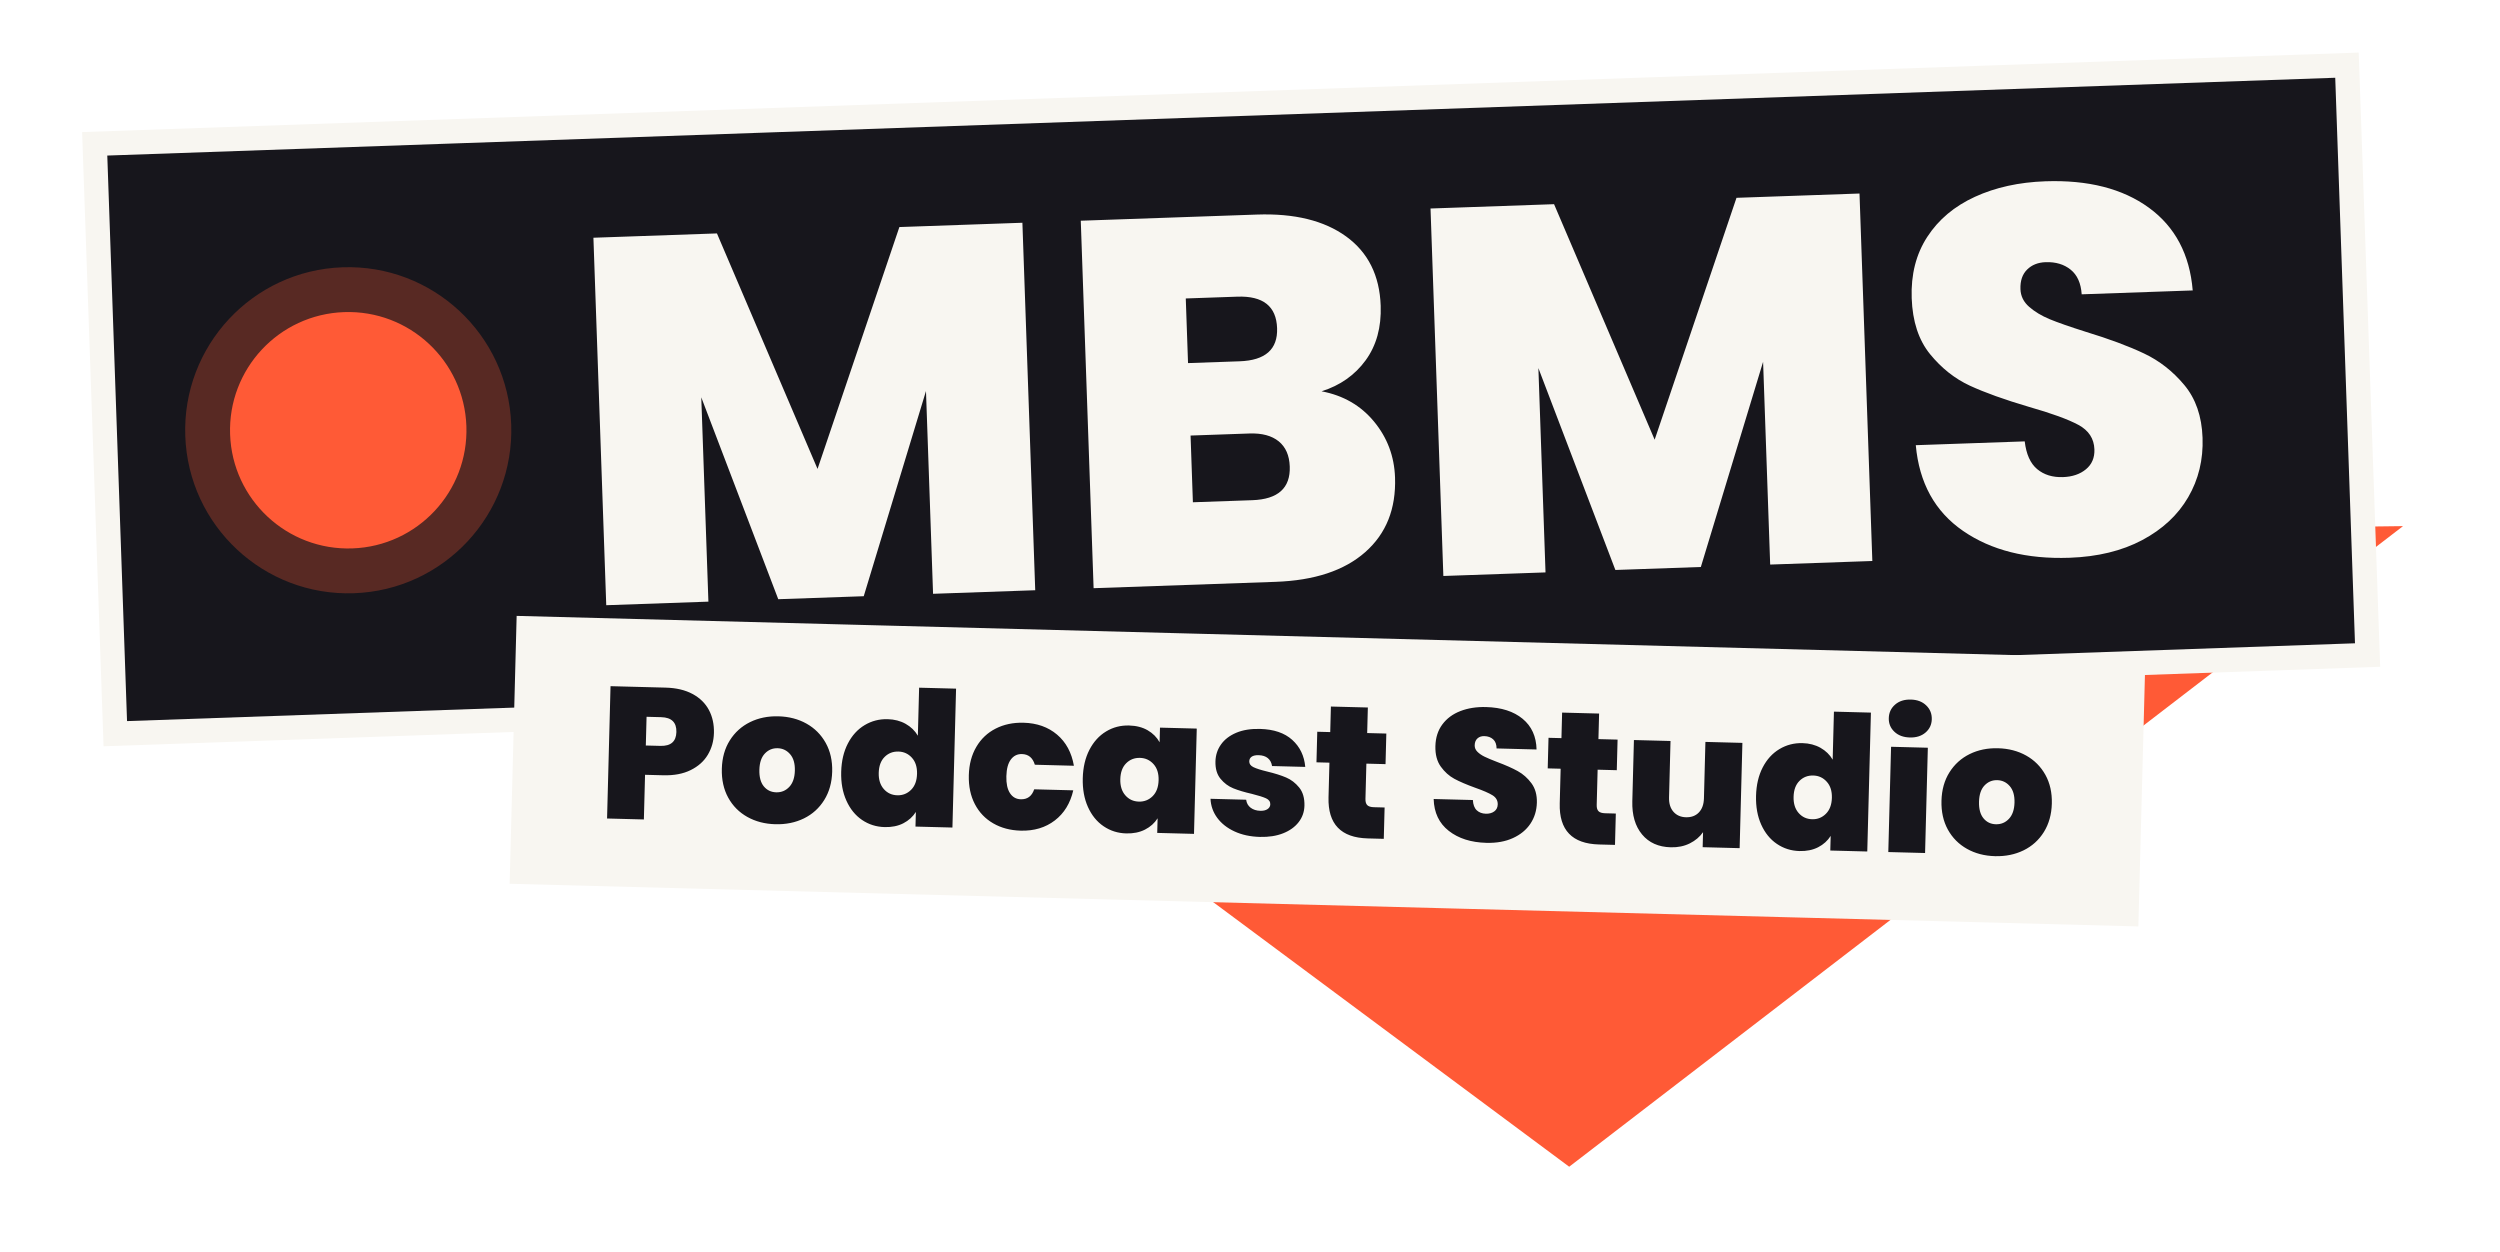
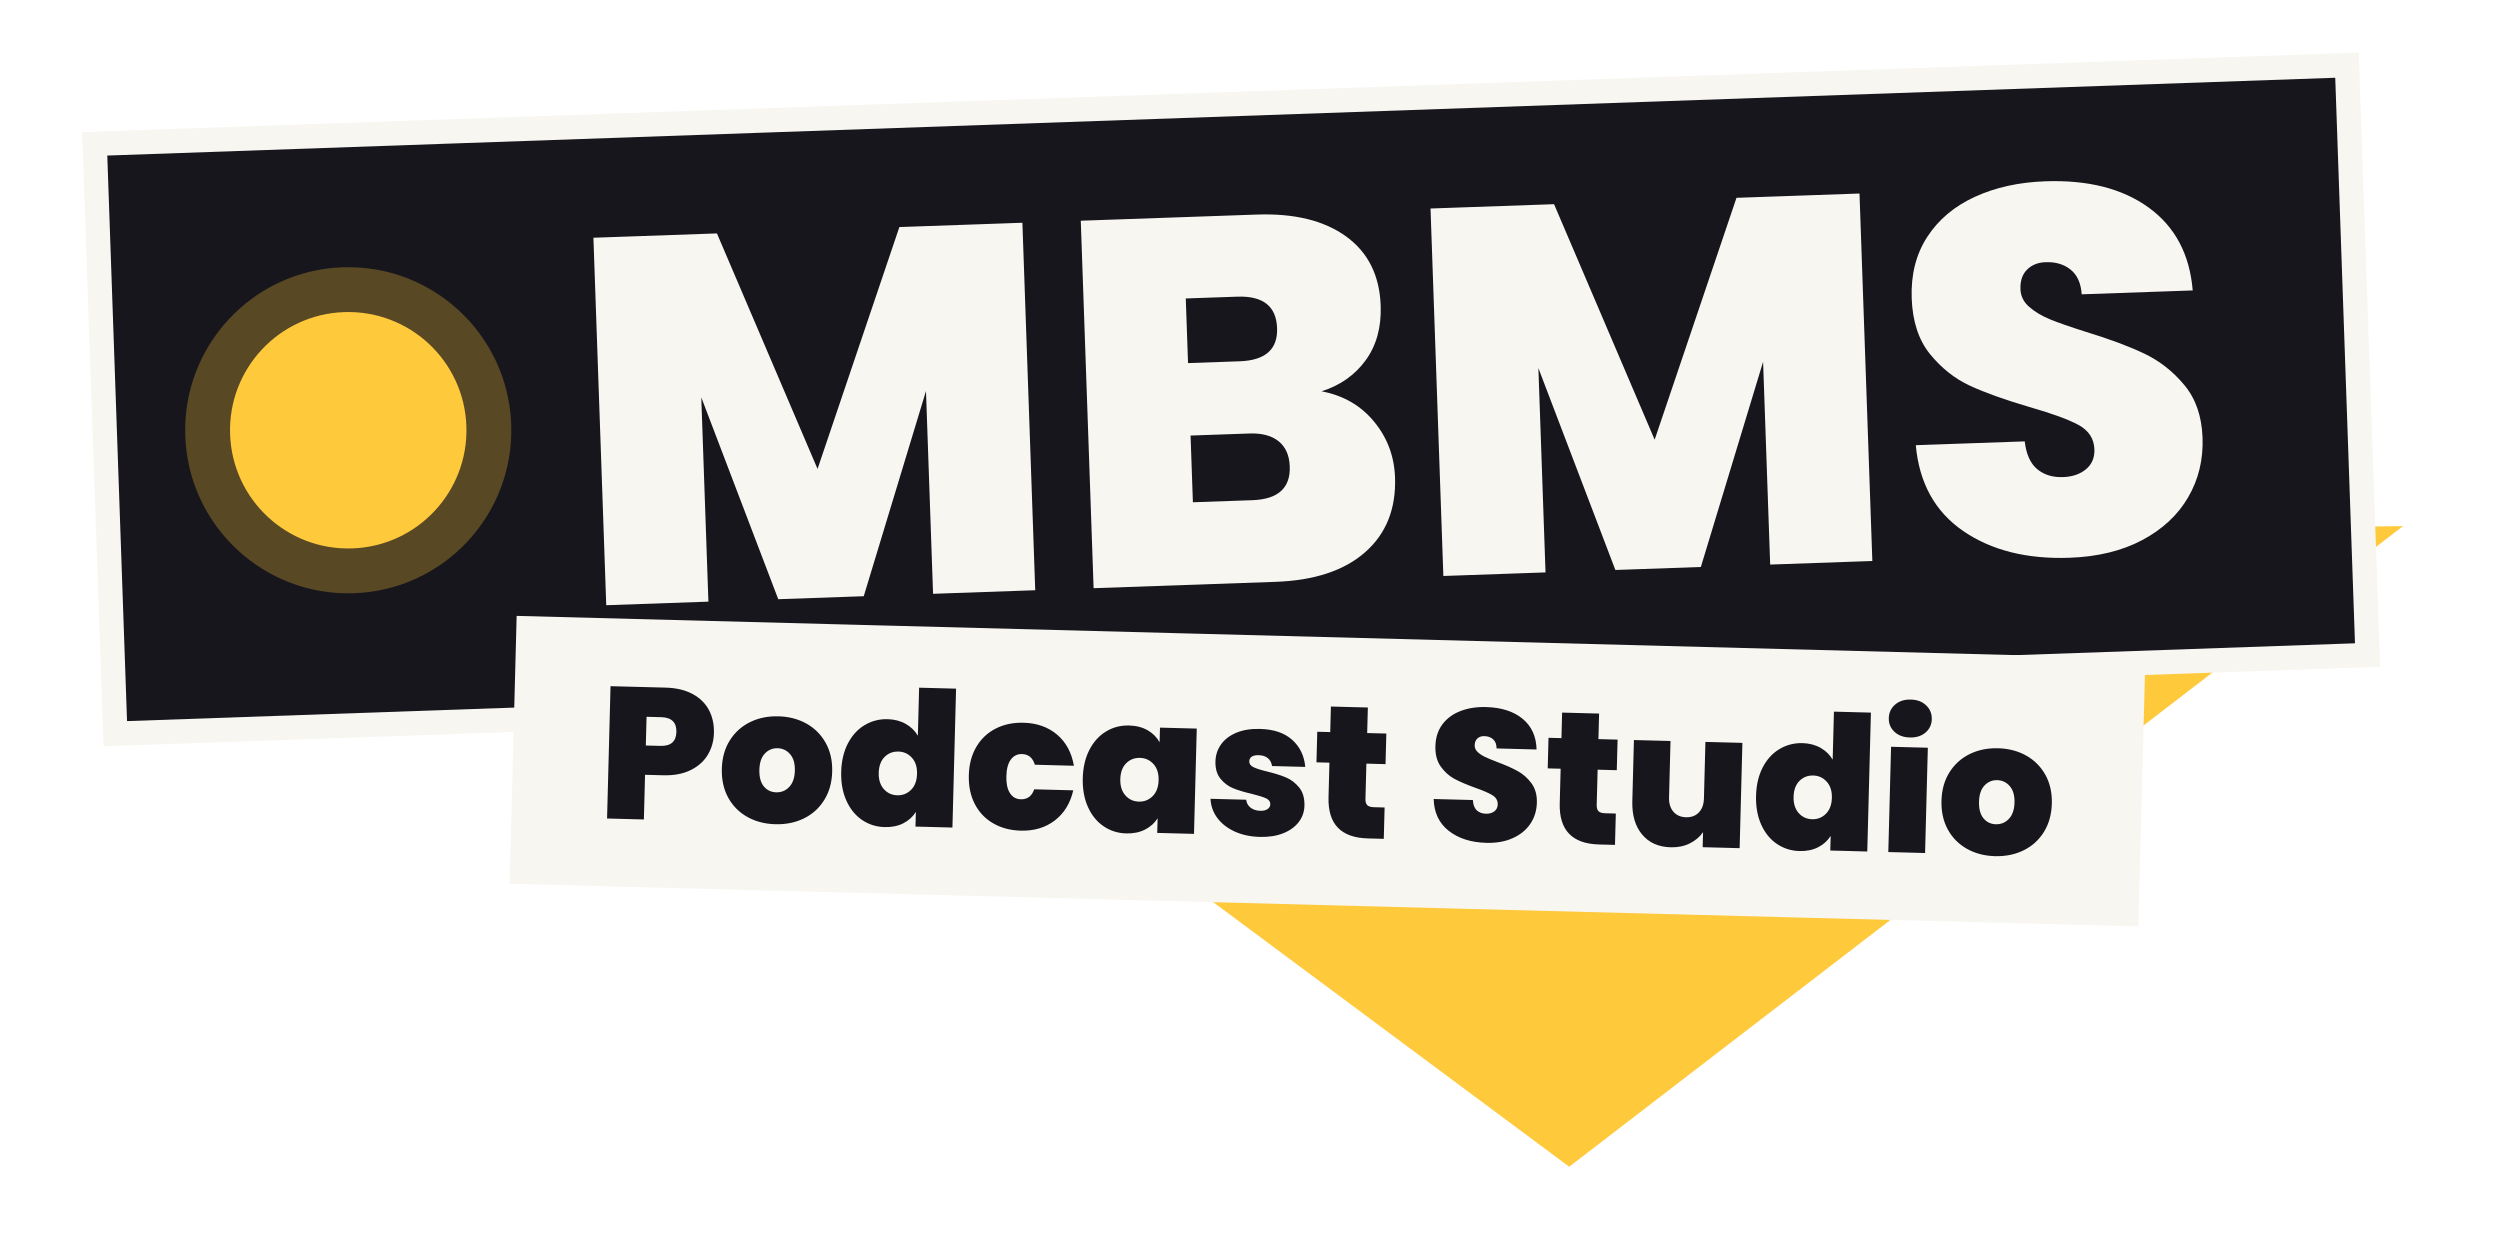
<svg xmlns="http://www.w3.org/2000/svg" viewBox="0 0 719 360" width="719" height="360">
  <rect width="719" height="360" rx="0" fill="none" />
-   <polygon points="211.482,157.312 691.113,151.312 451.298,335.55" fill="#ff5a36" />
+   <polygon points="211.482,157.312 691.113,151.312 451.298,335.55" fill="#FFC93C" />
  <g transform="rotate(-2 354.075 114.875)">
    <rect x="30" y="30" width="648.15" height="169.75" fill="#17161c" stroke="#f8f6f1" stroke-width="7" />
-     <circle cx="100" cy="114.875" r="46.9" fill="#ff5a36" fill-opacity=".28" />
-     <circle cx="100" cy="114.875" r="34" fill="#ff5a36" />
+     <circle cx="100" cy="114.875" r="46.9" fill="#FFC93C" fill-opacity=".28" />
+     <circle cx="100" cy="114.875" r="34" fill="#FFC93C" />
    <path fill="#f8f6f1" d="M260.45 62L295.85 62L295.85 167.75L266.45 167.75L266.45 109.4L246.5 167.75L221.9 167.75L201.8 108.95L201.8 167.75L172.4 167.75L172.4 62L207.95 62L234.5 130.7L260.45 62M380.15 113.45Q389.45 115.55 394.93 122.68Q400.4 129.8 400.4 138.95L400.4 138.95Q400.4 152.45 391.1 160.1Q381.8 167.75 365 167.75L365 167.75L312.65 167.75L312.65 62L363.35 62Q379.55 62 388.78 69.2Q398 76.4 398 89.45L398 89.45Q398 98.75 393.13 104.98Q388.25 111.2 380.15 113.45L380.15 113.45M342.05 85.4L342.05 104L356.9 104Q368 104 368 94.85L368 94.85Q368 85.4 356.9 85.4L356.9 85.4L342.05 85.4M359.15 144.05Q370.25 144.05 370.25 134.75L370.25 134.75Q370.25 129.95 367.33 127.4Q364.4 124.85 359 124.85L359 124.85L342.05 124.85L342.05 144.05L359.15 144.05M501.35 62L536.75 62L536.75 167.75L507.35 167.75L507.35 109.4L487.4 167.75L462.8 167.75L442.7 108.95L442.7 167.75L413.3 167.75L413.3 62L448.85 62L475.4 130.7L501.35 62M593.45 168.8Q575 168.8 563.15 160.03Q551.3 151.25 550.4 134.9L550.4 134.9L581.75 134.9Q582.2 140.45 585.05 143Q587.9 145.55 592.4 145.55L592.4 145.55Q596.45 145.55 599.07 143.53Q601.7 141.5 601.7 137.9L601.7 137.9Q601.7 133.25 597.35 130.7Q593 128.15 583.25 125L583.25 125Q572.9 121.55 566.53 118.33Q560.15 115.1 555.42 108.88Q550.7 102.65 550.7 92.6L550.7 92.6Q550.7 82.4 555.8 75.13Q560.9 67.85 569.9 64.1Q578.9 60.35 590.3 60.35L590.3 60.35Q608.75 60.35 619.78 68.98Q630.8 77.6 631.55 93.2L631.55 93.2L599.6 93.2Q599.45 88.4 596.67 86Q593.9 83.6 589.55 83.6L589.55 83.6Q586.25 83.6 584.15 85.55Q582.05 87.5 582.05 91.1L582.05 91.1Q582.05 94.1 584.38 96.28Q586.7 98.45 590.15 100.03Q593.6 101.6 600.35 104L600.35 104Q610.4 107.45 616.92 110.83Q623.45 114.2 628.17 120.28Q632.9 126.35 632.9 135.65L632.9 135.65Q632.9 145.1 628.17 152.6Q623.45 160.1 614.53 164.45Q605.6 168.8 593.45 168.8L593.45 168.8" />
  </g>
  <g transform="rotate(1.5 381.79 221.785)">
    <rect x="150" y="185.75" width="463.58" height="72.07" fill="#f8f6f1" stroke="#f8f6f1" stroke-width="5" />
    <path fill="#17161c" d="M205.1 215.44Q205.1 218.9 203.51 221.73Q201.92 224.57 198.7 226.27Q195.49 227.97 190.85 227.97L190.85 227.97L185.61 227.97L185.61 240.82L175.02 240.82L175.02 202.75L190.85 202.75Q195.44 202.75 198.65 204.37Q201.86 205.99 203.48 208.85Q205.1 211.71 205.1 215.44L205.1 215.44M189.82 219.54Q194.3 219.54 194.3 215.44L194.3 215.44Q194.3 211.28 189.82 211.28L189.82 211.28L185.61 211.28L185.61 219.54L189.82 219.54M223.46 241.2Q218.93 241.2 215.33 239.31Q211.74 237.42 209.69 233.91Q207.64 230.4 207.64 225.65L207.64 225.65Q207.64 220.95 209.72 217.44Q211.8 213.93 215.39 212.04Q218.98 210.15 223.52 210.15L223.52 210.15Q228.05 210.15 231.64 212.04Q235.23 213.93 237.31 217.44Q239.39 220.95 239.39 225.65L239.39 225.65Q239.39 230.34 237.31 233.88Q235.23 237.42 231.62 239.31Q228 241.2 223.46 241.2L223.46 241.2M223.46 232.02Q225.68 232.02 227.16 230.37Q228.65 228.72 228.65 225.65L228.65 225.65Q228.65 222.57 227.16 220.95Q225.68 219.33 223.52 219.33L223.52 219.33Q221.36 219.33 219.9 220.95Q218.44 222.57 218.44 225.65L218.44 225.65Q218.44 228.78 219.84 230.4Q221.25 232.02 223.46 232.02L223.46 232.02M241.98 225.65Q241.98 220.95 243.69 217.44Q245.39 213.93 248.36 212.04Q251.33 210.15 254.94 210.15L254.94 210.15Q257.86 210.15 260.15 211.36Q262.45 212.58 263.75 214.68L263.75 214.68L263.75 200.86L274.38 200.86L274.38 240.82L263.75 240.82L263.75 236.61Q262.5 238.71 260.24 239.96Q257.97 241.2 254.89 241.2L254.89 241.2Q251.27 241.2 248.33 239.31Q245.39 237.42 243.69 233.88Q241.98 230.34 241.98 225.65L241.98 225.65M263.8 225.65Q263.8 222.73 262.21 221.06Q260.61 219.38 258.29 219.38L258.29 219.38Q255.92 219.38 254.35 221.03Q252.78 222.68 252.78 225.65L252.78 225.65Q252.78 228.56 254.35 230.26Q255.92 231.96 258.29 231.96L258.29 231.96Q260.61 231.96 262.21 230.29Q263.8 228.62 263.8 225.65L263.8 225.65M278.7 225.65Q278.7 220.95 280.65 217.44Q282.59 213.93 286.08 212.04Q289.56 210.15 294.04 210.15L294.04 210.15Q299.82 210.15 303.76 213.31Q307.7 216.47 308.84 222.14L308.84 222.14L297.6 222.14Q296.63 219.17 293.82 219.17L293.82 219.17Q291.83 219.17 290.67 220.81Q289.5 222.46 289.5 225.65L289.5 225.65Q289.5 228.83 290.67 230.51Q291.83 232.18 293.82 232.18L293.82 232.18Q296.69 232.18 297.6 229.21L297.6 229.21L308.84 229.21Q307.7 234.83 303.76 238.01Q299.82 241.2 294.04 241.2L294.04 241.2Q289.56 241.2 286.08 239.31Q282.59 237.42 280.65 233.91Q278.7 230.4 278.7 225.65L278.7 225.65M311.48 225.65Q311.48 220.95 313.18 217.44Q314.88 213.93 317.83 212.04Q320.77 210.15 324.39 210.15L324.39 210.15Q327.52 210.15 329.79 211.39Q332.06 212.63 333.3 214.74L333.3 214.74L333.3 210.53L343.88 210.53L343.88 240.82L333.3 240.82L333.3 236.61Q332.06 238.71 329.76 239.96Q327.47 241.2 324.39 241.2L324.39 241.2Q320.77 241.2 317.83 239.31Q314.88 237.42 313.18 233.88Q311.48 230.34 311.48 225.65L311.48 225.65M333.3 225.65Q333.3 222.73 331.71 221.06Q330.11 219.38 327.79 219.38L327.79 219.38Q325.41 219.38 323.85 221.03Q322.28 222.68 322.28 225.65L322.28 225.65Q322.28 228.56 323.85 230.26Q325.41 231.96 327.79 231.96L327.79 231.96Q330.11 231.96 331.71 230.29Q333.3 228.62 333.3 225.65L333.3 225.65M362.84 241.2Q358.73 241.2 355.52 239.82Q352.31 238.44 350.44 236.04Q348.58 233.64 348.36 230.61L348.36 230.61L358.62 230.61Q358.84 232.07 359.97 232.88Q361.11 233.69 362.78 233.69L362.78 233.69Q364.08 233.69 364.83 233.15Q365.59 232.61 365.59 231.75L365.59 231.75Q365.59 230.61 364.35 230.07Q363.11 229.53 360.24 228.89L360.24 228.89Q357 228.24 354.84 227.43Q352.68 226.62 351.09 224.78Q349.5 222.95 349.5 219.81L349.5 219.81Q349.5 217.11 350.96 214.93Q352.41 212.74 355.25 211.44Q358.08 210.15 362.08 210.15L362.08 210.15Q368.02 210.15 371.42 213.06Q374.82 215.98 375.36 220.73L375.36 220.73L365.81 220.73Q365.54 219.27 364.54 218.49Q363.54 217.71 361.86 217.71L361.86 217.71Q360.57 217.71 359.89 218.19Q359.22 218.68 359.22 219.54L359.22 219.54Q359.22 220.62 360.46 221.19Q361.7 221.76 364.46 222.35L364.46 222.35Q367.75 223.05 369.94 223.92Q372.12 224.78 373.77 226.7Q375.42 228.62 375.42 231.91L375.42 231.91Q375.42 234.56 373.88 236.66Q372.34 238.77 369.51 239.98Q366.67 241.2 362.84 241.2L362.84 241.2M395.4 231.8L398.48 231.8L398.48 240.82L393.89 240.82Q382.28 240.82 382.28 229.32L382.28 229.32L382.28 219.33L378.55 219.33L378.55 210.53L382.28 210.53L382.28 203.18L392.91 203.18L392.91 210.53L398.42 210.53L398.42 219.33L392.91 219.33L392.91 229.48Q392.91 230.72 393.48 231.26Q394.05 231.8 395.4 231.8L395.4 231.8M428.01 241.2Q421.37 241.2 417.11 238.04Q412.84 234.88 412.52 228.99L412.52 228.99L423.8 228.99Q423.96 230.99 424.99 231.91Q426.02 232.83 427.64 232.83L427.64 232.83Q429.09 232.83 430.04 232.1Q430.98 231.37 430.98 230.07L430.98 230.07Q430.98 228.4 429.42 227.48Q427.85 226.56 424.34 225.43L424.34 225.43Q420.62 224.19 418.32 223.03Q416.03 221.87 414.33 219.63Q412.62 217.38 412.62 213.77L412.62 213.77Q412.62 210.09 414.46 207.48Q416.3 204.86 419.54 203.51Q422.78 202.16 426.88 202.16L426.88 202.16Q433.52 202.16 437.49 205.26Q441.46 208.37 441.73 213.98L441.73 213.98L430.23 213.98Q430.17 212.25 429.18 211.39Q428.18 210.53 426.61 210.53L426.61 210.53Q425.42 210.53 424.67 211.23Q423.91 211.93 423.91 213.23L423.91 213.23Q423.91 214.31 424.75 215.09Q425.58 215.87 426.83 216.44Q428.07 217.01 430.5 217.87L430.5 217.87Q434.12 219.11 436.47 220.33Q438.81 221.54 440.52 223.73Q442.22 225.92 442.22 229.26L442.22 229.26Q442.22 232.67 440.52 235.37Q438.81 238.07 435.6 239.63Q432.39 241.2 428.01 241.2L428.01 241.2M461.93 231.8L465 231.8L465 240.82L460.41 240.82Q448.8 240.82 448.8 229.32L448.8 229.32L448.8 219.33L445.08 219.33L445.08 210.53L448.8 210.53L448.8 203.18L459.44 203.18L459.44 210.53L464.95 210.53L464.95 219.33L459.44 219.33L459.44 229.48Q459.44 230.72 460.01 231.26Q460.58 231.8 461.93 231.8L461.93 231.8M490.22 210.53L500.86 210.53L500.86 240.82L490.22 240.82L490.22 236.5Q488.87 238.55 486.5 239.82Q484.12 241.09 481.04 241.09L481.04 241.09Q475.75 241.09 472.7 237.61Q469.65 234.12 469.65 228.13L469.65 228.13L469.65 210.53L480.18 210.53L480.18 226.78Q480.18 229.37 481.56 230.86Q482.93 232.34 485.2 232.34L485.2 232.34Q487.52 232.34 488.87 230.86Q490.22 229.37 490.22 226.78L490.22 226.78L490.22 210.53M505.18 225.65Q505.18 220.95 506.88 217.44Q508.58 213.93 511.55 212.04Q514.52 210.15 518.14 210.15L518.14 210.15Q521.06 210.15 523.35 211.36Q525.65 212.58 526.94 214.68L526.94 214.68L526.94 200.86L537.58 200.86L537.58 240.82L526.94 240.82L526.94 236.61Q525.7 238.71 523.43 239.96Q521.16 241.2 518.09 241.2L518.09 241.2Q514.47 241.2 511.53 239.31Q508.58 237.42 506.88 233.88Q505.18 230.34 505.18 225.65L505.18 225.65M527 225.65Q527 222.73 525.4 221.06Q523.81 219.38 521.49 219.38L521.49 219.38Q519.11 219.38 517.55 221.03Q515.98 222.68 515.98 225.65L515.98 225.65Q515.98 228.56 517.55 230.26Q519.11 231.96 521.49 231.96L521.49 231.96Q523.81 231.96 525.4 230.29Q527 228.62 527 225.65L527 225.65M548.97 207.72Q546.17 207.72 544.47 206.18Q542.76 204.64 542.76 202.32L542.76 202.32Q542.76 199.94 544.47 198.38Q546.17 196.81 548.97 196.81L548.97 196.81Q551.73 196.81 553.43 198.38Q555.13 199.94 555.13 202.32L555.13 202.32Q555.13 204.64 553.43 206.18Q551.73 207.72 548.97 207.72L548.97 207.72M543.63 210.53L554.21 210.53L554.21 240.82L543.63 240.82L543.63 210.53M574.35 241.2Q569.82 241.2 566.23 239.31Q562.64 237.42 560.58 233.91Q558.53 230.4 558.53 225.65L558.53 225.65Q558.53 220.95 560.61 217.44Q562.69 213.93 566.28 212.04Q569.87 210.15 574.41 210.15L574.41 210.15Q578.94 210.15 582.54 212.04Q586.13 213.93 588.21 217.44Q590.28 220.95 590.28 225.65L590.28 225.65Q590.28 230.34 588.21 233.88Q586.13 237.42 582.51 239.31Q578.89 241.2 574.35 241.2L574.35 241.2M574.35 232.02Q576.57 232.02 578.05 230.37Q579.54 228.72 579.54 225.65L579.54 225.65Q579.54 222.57 578.05 220.95Q576.57 219.33 574.41 219.33L574.41 219.33Q572.25 219.33 570.79 220.95Q569.33 222.57 569.33 225.65L569.33 225.65Q569.33 228.78 570.74 230.4Q572.14 232.02 574.35 232.02L574.35 232.02" />
  </g>
</svg>
